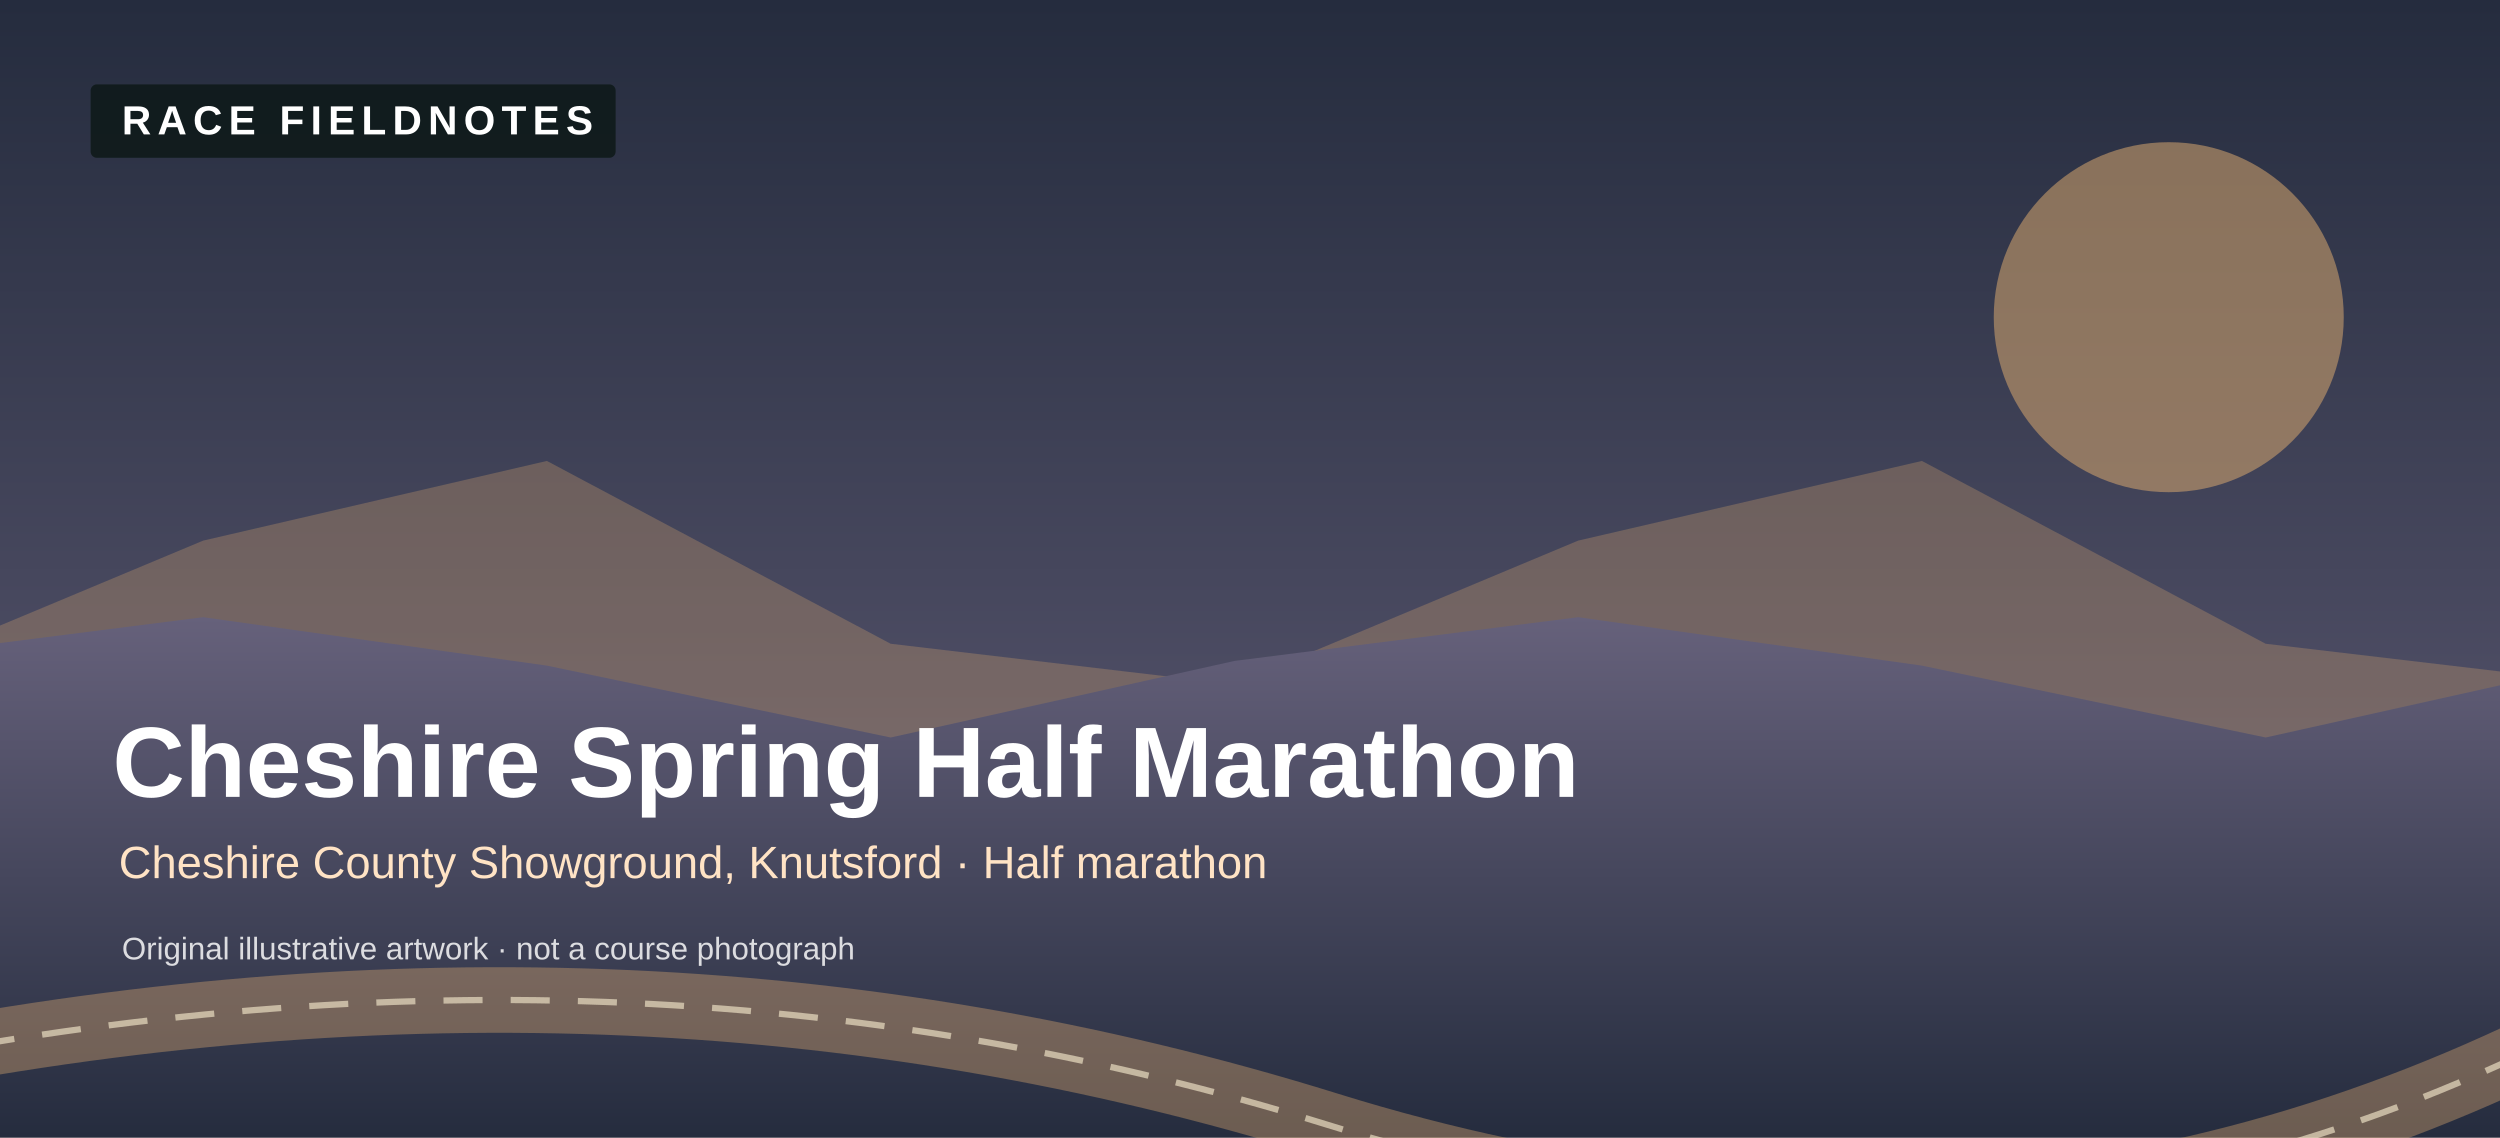
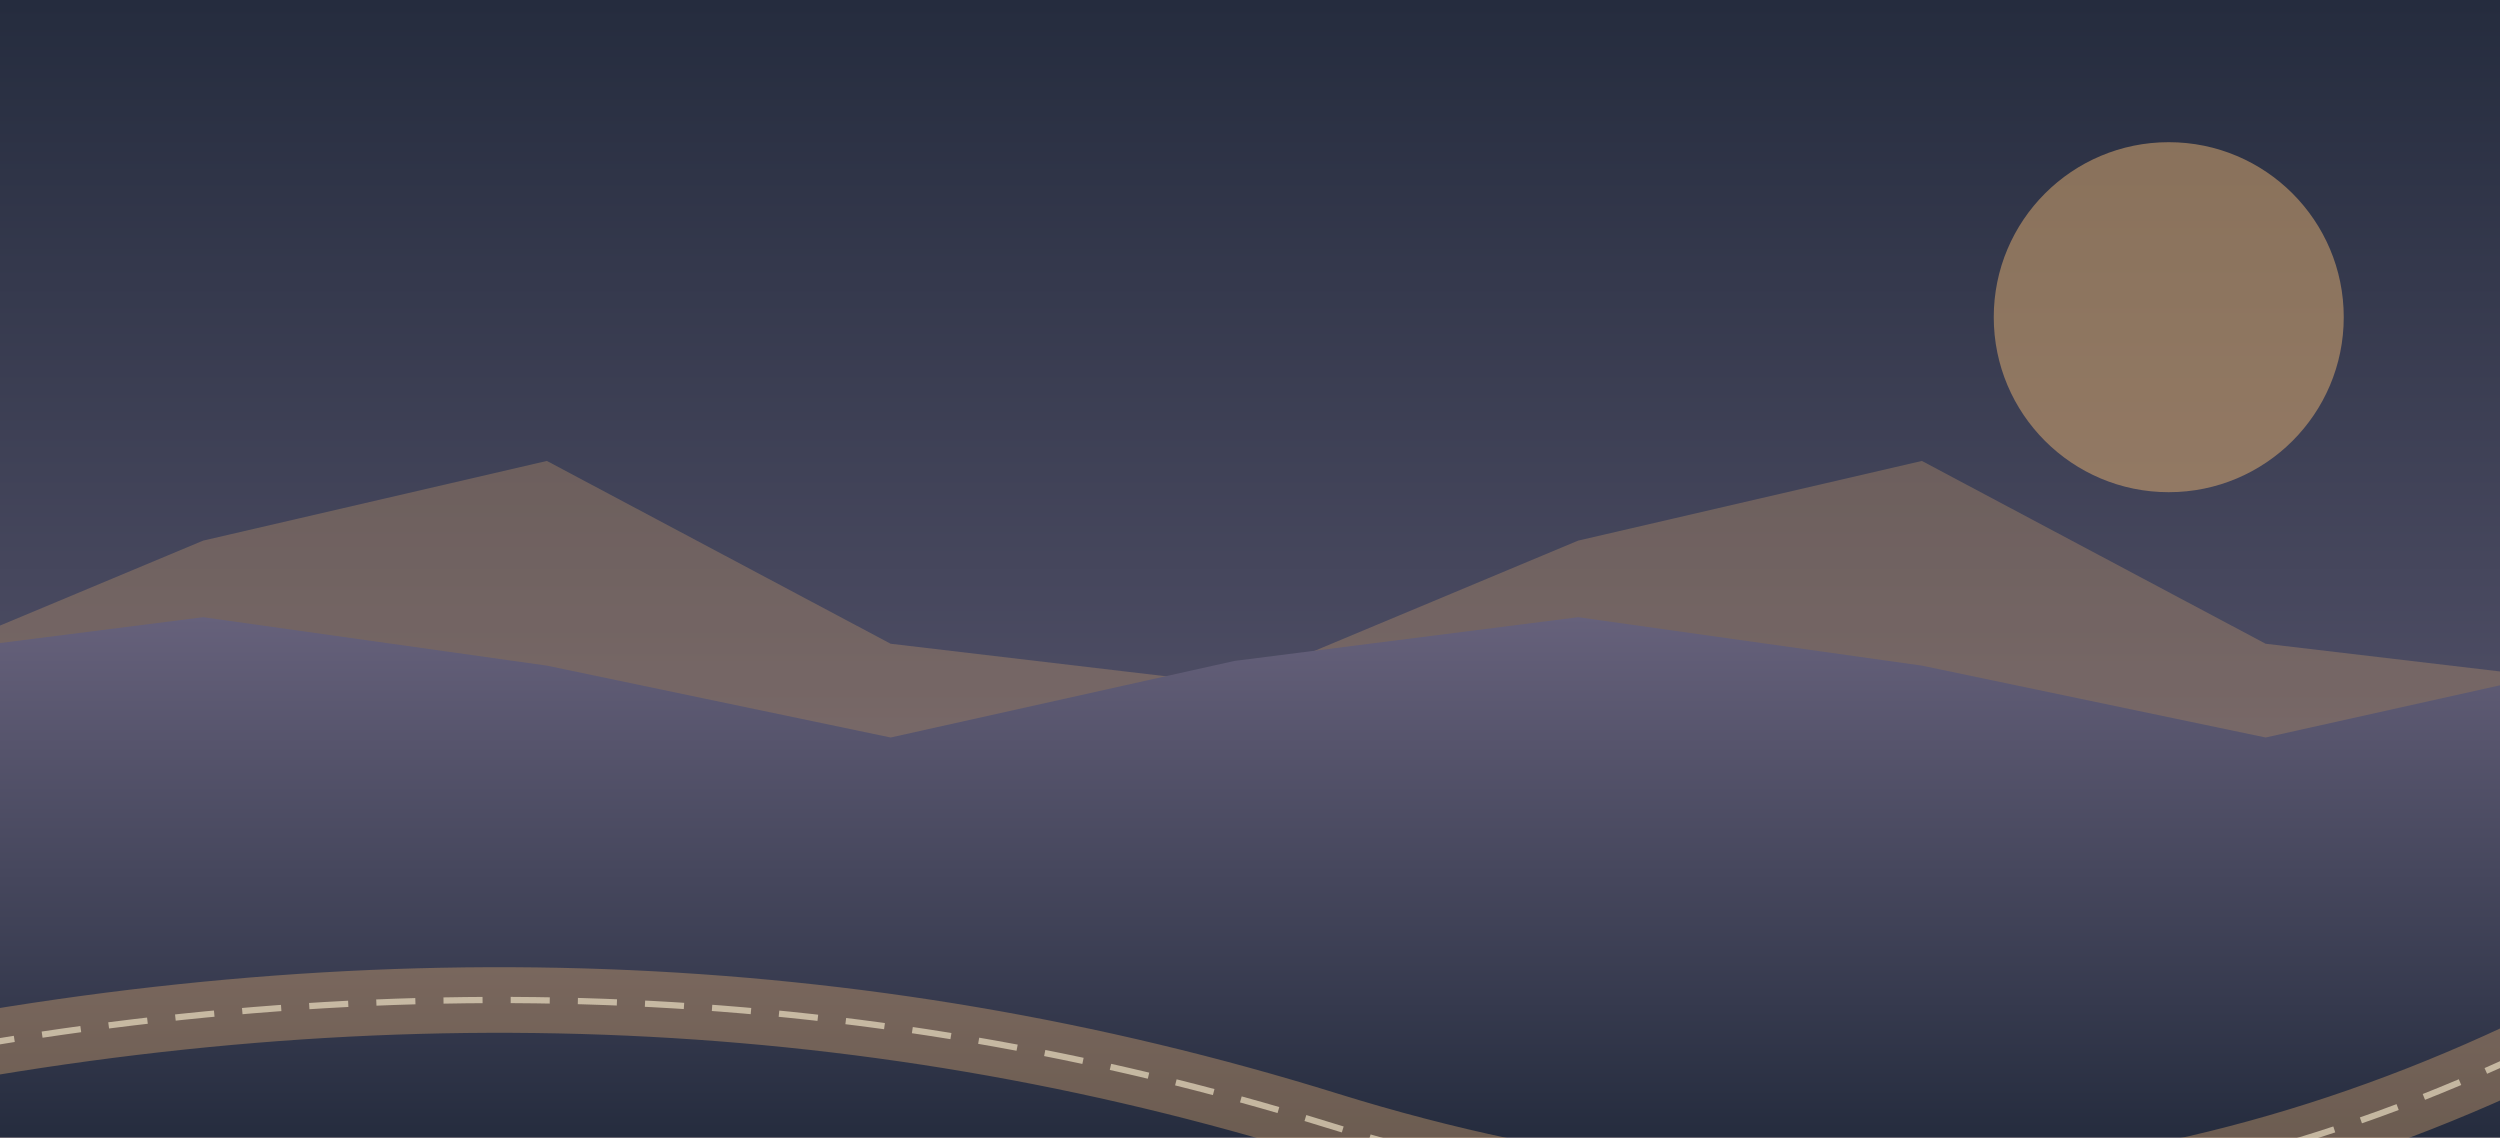
<svg xmlns="http://www.w3.org/2000/svg" width="1600" height="728" viewBox="0 0 1600 728" role="img" aria-label="Illustrated landscape for Cheshire Spring Half Marathon">
  <defs>
    <linearGradient id="sky" x2="0" y2="1">
      <stop stop-color="#252c3e" />
      <stop offset="1" stop-color="#66617b" />
    </linearGradient>
    <linearGradient id="land" x2="0" y2="1">
      <stop stop-color="#66617b" />
      <stop offset="1" stop-color="#252c3e" />
    </linearGradient>
  </defs>
  <rect width="1600" height="728" fill="url(#sky)" />
  <circle cx="1388" cy="203" r="112" fill="#d6a56d" opacity=".55" />
  <path d="M0 455 L-90,438 130,346 350,295 570,412 790,438 1010,346 1230,295 1450,412 1670,438 L1600 520 L1600 728 H0Z" fill="#d6a56d" opacity=".3" />
  <path d="M0 560 L-90,423 130,395 350,426 570,472 790,423 1010,395 1230,426 1450,472 1670,423 L1600 560 L1600 728 H0Z" fill="url(#land)" />
  <path d="M-100 685 Q400 580 850 720 T1700 630" fill="none" stroke="#d6a56d" stroke-width="42" opacity=".4" />
  <path d="M-100 685 Q400 580 850 720 T1700 630" fill="none" stroke="#f2e7ca" stroke-width="4" opacity=".65" stroke-dasharray="25 18" />
-   <rect x="58" y="54" width="336" height="47" rx="4" fill="#07140f" opacity=".72" />
-   <text x="78" y="86" fill="#fff" font-family="Arial,sans-serif" font-size="26" font-weight="700" letter-spacing="4">RACE FIELDNOTES</text>
-   <text x="72" y="510" fill="#fff" font-family="Arial,sans-serif" font-size="64" font-weight="700" textLength="1450" lengthAdjust="spacingAndGlyphs">Cheshire Spring Half Marathon</text>
-   <text x="76" y="562" fill="#ffe3c5" font-family="Arial,sans-serif" font-size="29">Cheshire County Showground, Knutsford · Half marathon</text>
-   <text x="78" y="614" fill="#fff" font-family="Arial,sans-serif" font-size="20" opacity=".82">Original illustrative artwork · not a course photograph</text>
</svg>
